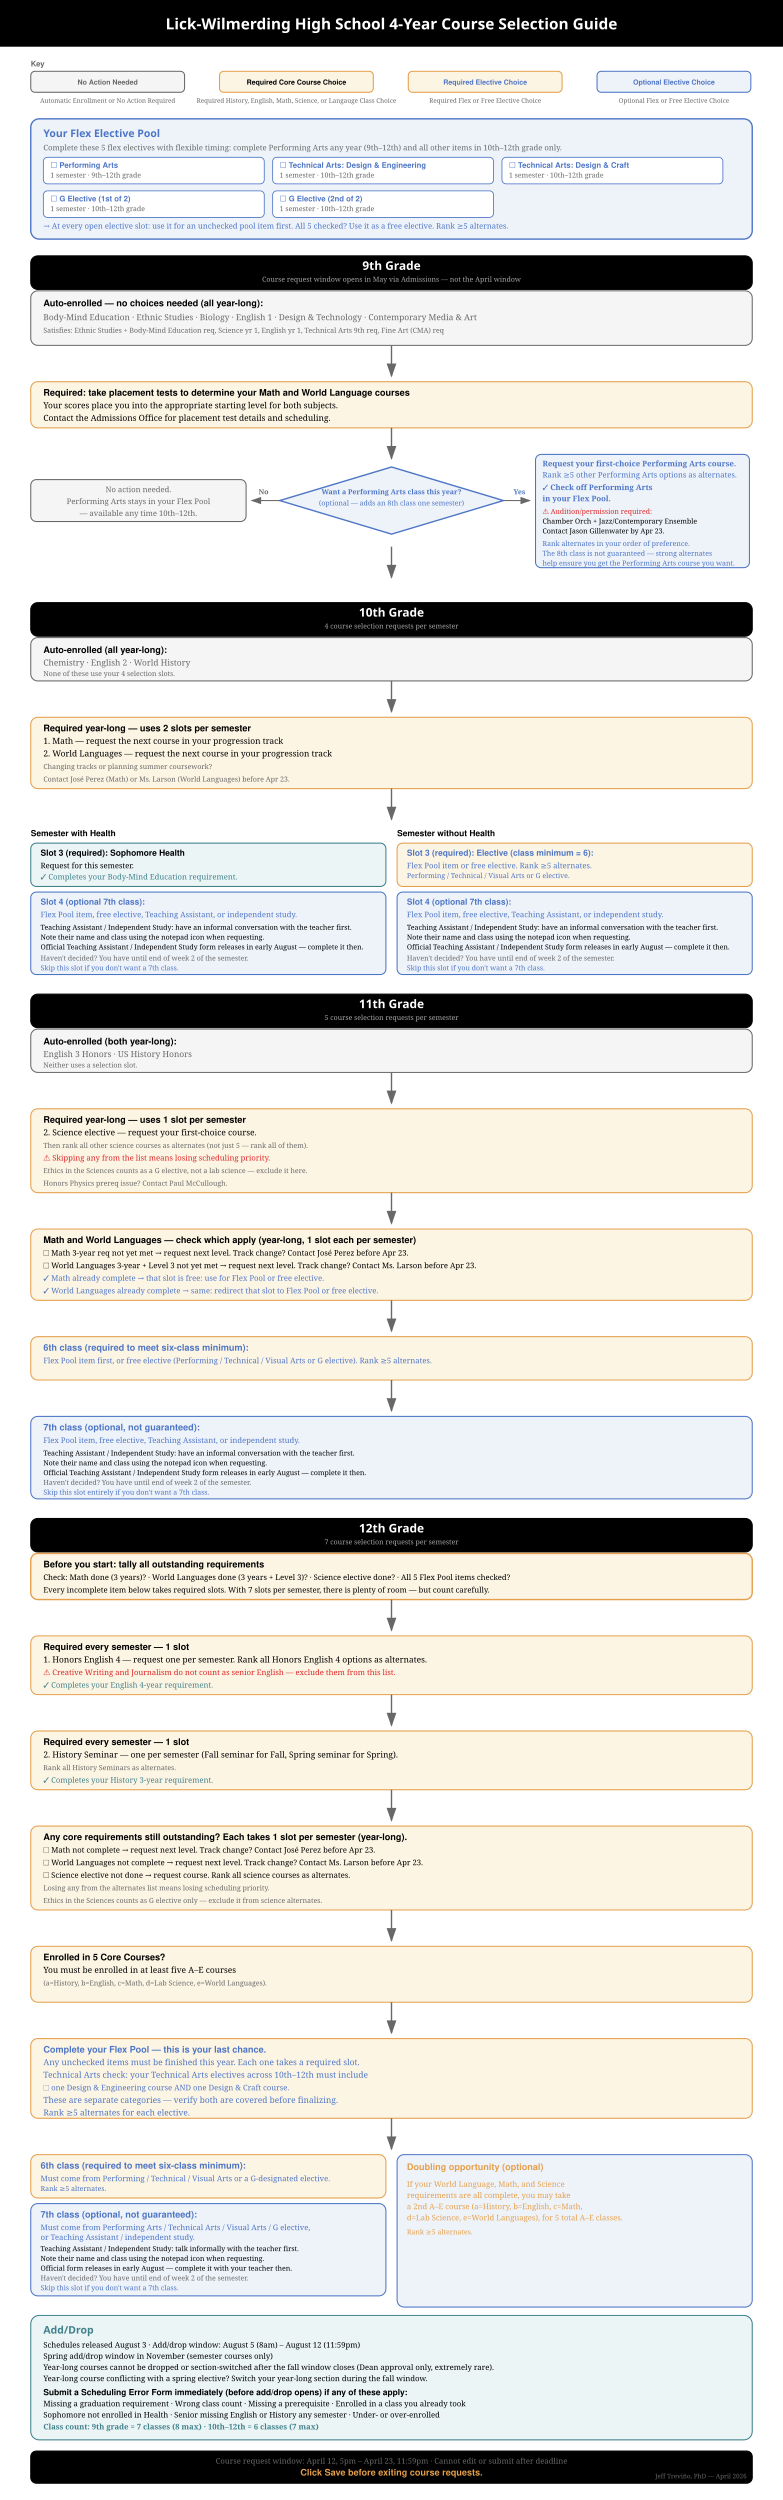
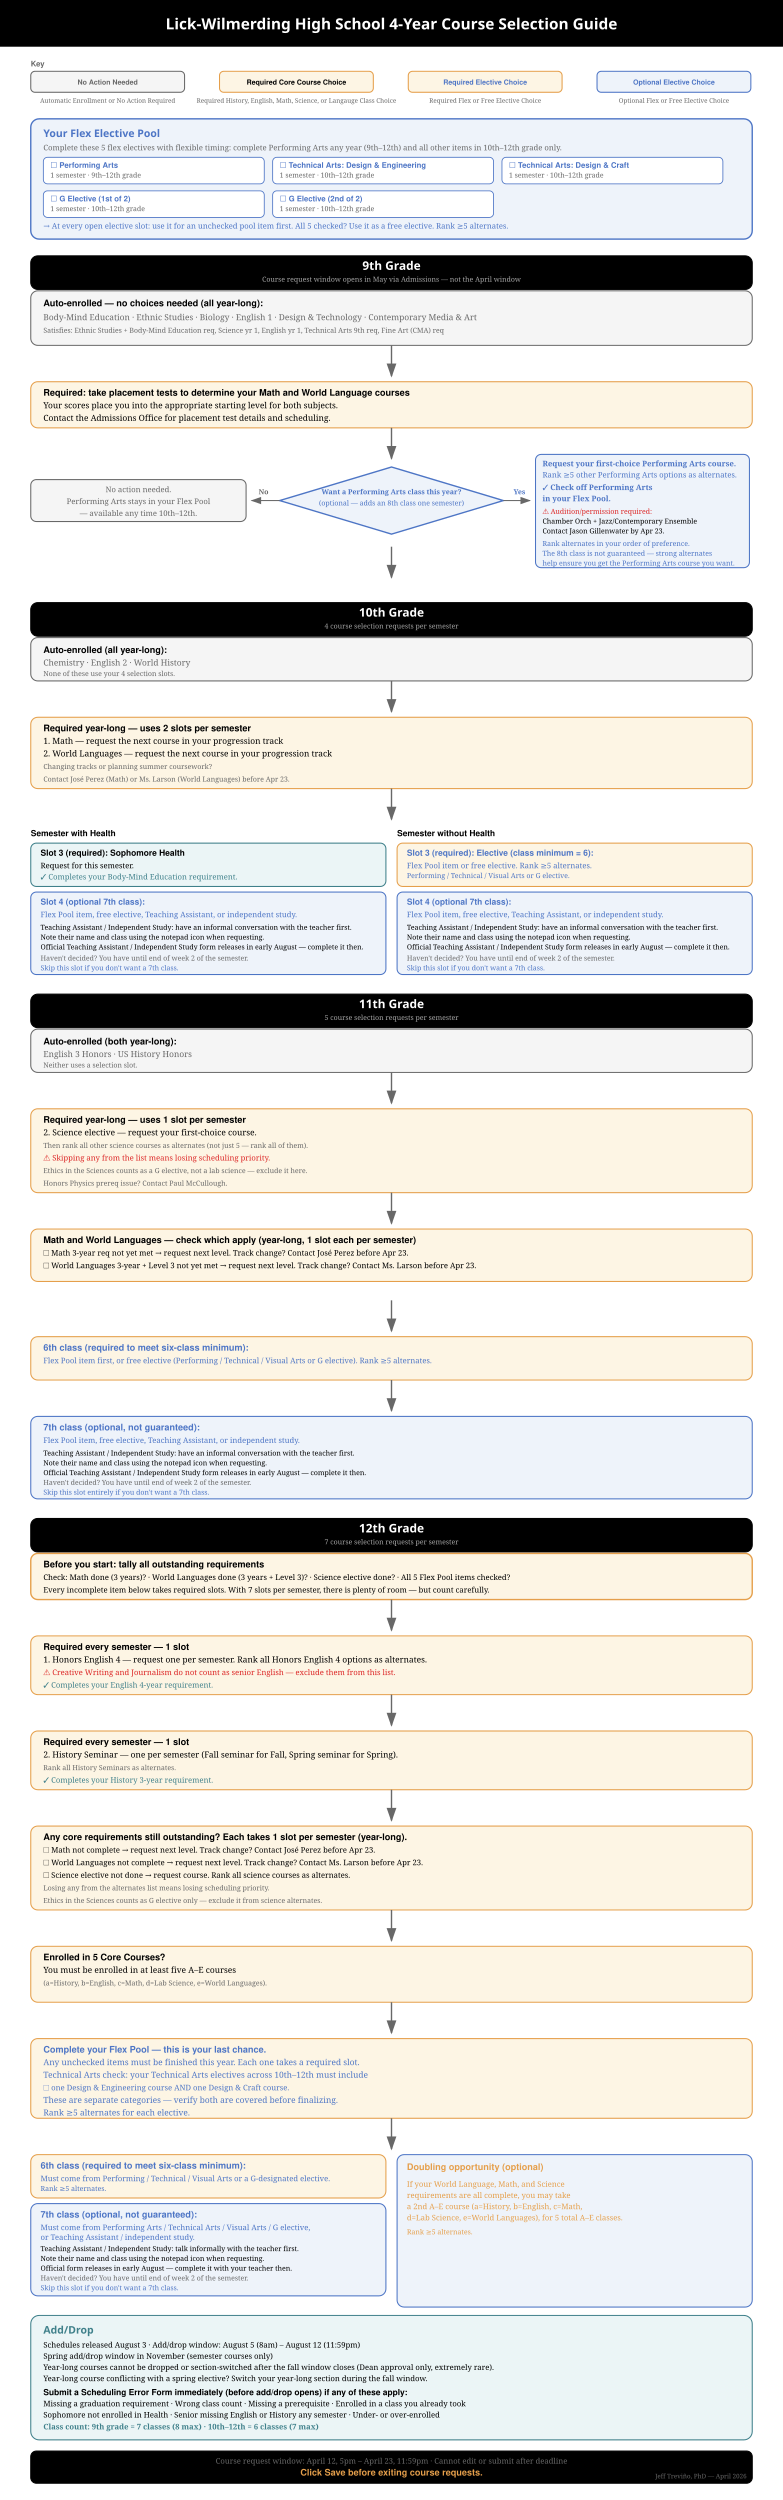
<svg xmlns="http://www.w3.org/2000/svg" viewBox="0 0 1120 3576" font-family="'Goudy Old Style', Georgia, serif">
  <defs>
    <marker id="arr" markerWidth="10" markerHeight="7" refX="9" refY="3.5" orient="auto">
      <polygon points="0 0, 10 3.5, 0 7" fill="#686868" />
    </marker>
  </defs>
  <rect width="1120" height="3576" fill="#FFFFFF" />
  <rect x="0" y="0" width="1120" height="66" rx="0" fill="#000000" stroke="#000000" stroke-width="1.5" />
  <text x="560" y="42" font-size="22" font-family="Gotham, 'Century Gothic', sans-serif" fill="white" font-weight="bold" text-anchor="middle" opacity="1.0">Lick-Wilmerding High School 4-Year Course Selection Guide</text>
  <text x="44" y="95" font-size="11" font-family="Helvetica, Arial, sans-serif" fill="#686868" font-weight="bold" text-anchor="start" opacity="1.0">Key</text>
  <rect x="44" y="102" width="220" height="30" rx="6" fill="#F5F5F5" stroke="#686868" stroke-width="1.5" />
  <text x="154" y="121" font-size="10" font-family="Helvetica, Arial, sans-serif" fill="#686868" font-weight="bold" text-anchor="middle" opacity="1.0">No Action Needed</text>
  <text x="154" y="147" font-size="9" fill="#686868" font-weight="normal" text-anchor="middle" opacity="1.0">Automatic Enrollment or No Action Required</text>
  <rect x="314" y="102" width="220" height="30" rx="6" fill="#FDF5E4" stroke="#e59f4b" stroke-width="1.5" />
  <text x="424" y="121" font-size="10" font-family="Helvetica, Arial, sans-serif" fill="#000000" font-weight="bold" text-anchor="middle" opacity="1.0">Required Core Course Choice</text>
  <text x="424" y="147" font-size="9" fill="#686868" font-weight="normal" text-anchor="middle" opacity="1.0">Required History, English, Math, Science, or Langauge Class Choice</text>
  <rect x="584" y="102" width="220" height="30" rx="6" fill="#FDF5E4" stroke="#e59f4b" stroke-width="1.5" />
  <text x="694" y="121" font-size="10" font-family="Helvetica, Arial, sans-serif" fill="#4D75C5" font-weight="bold" text-anchor="middle" opacity="1.0">Required Elective Choice</text>
  <text x="694" y="147" font-size="9" fill="#686868" font-weight="normal" text-anchor="middle" opacity="1.0">Required Flex or Free Elective Choice</text>
  <rect x="854" y="102" width="220" height="30" rx="6" fill="#EEF3FA" stroke="#4D75C5" stroke-width="1.5" />
  <text x="964" y="121" font-size="10" font-family="Helvetica, Arial, sans-serif" fill="#4D75C5" font-weight="bold" text-anchor="middle" opacity="1.0">Optional Elective Choice</text>
  <text x="964" y="147" font-size="9" fill="#686868" font-weight="normal" text-anchor="middle" opacity="1.0">Optional Flex or Free Elective Choice</text>
  <g transform="translate(0, 90)">
    <rect x="44" y="80" width="1032" height="172" rx="12" fill="#EEF3FA" stroke="#4D75C5" stroke-width="2" />
    <text x="62" y="106" font-size="15" font-family="Gotham, 'Century Gothic', sans-serif" fill="#4D75C5" font-weight="bold" text-anchor="start" opacity="1.0">Your Flex Elective Pool</text>
    <text x="62" y="125" font-size="11" fill="#686868" font-weight="normal" text-anchor="start" opacity="1.0">Complete these 5 flex electives with flexible timing: complete Performing Arts any year (9th–12th) and all other items in 10th–12th grade only.</text>
    <rect x="62" y="135" width="316" height="38" rx="6" fill="white" stroke="#4D75C5" stroke-width="1.2" />
    <text x="72" y="150" font-size="11" font-family="Helvetica, Arial, sans-serif" fill="#4D75C5" font-weight="bold" text-anchor="start" opacity="1.0">☐  Performing Arts</text>
    <text x="72" y="164" font-size="10" fill="#686868" font-weight="normal" text-anchor="start" opacity="1.0">1 semester  ·  9th–12th grade</text>
    <rect x="390" y="135" width="316" height="38" rx="6" fill="white" stroke="#4D75C5" stroke-width="1.2" />
    <text x="400" y="150" font-size="11" font-family="Helvetica, Arial, sans-serif" fill="#4D75C5" font-weight="bold" text-anchor="start" opacity="1.0">☐  Technical Arts: Design &amp; Engineering</text>
    <text x="400" y="164" font-size="10" fill="#686868" font-weight="normal" text-anchor="start" opacity="1.0">1 semester  ·  10th–12th grade</text>
    <rect x="718" y="135" width="316" height="38" rx="6" fill="white" stroke="#4D75C5" stroke-width="1.2" />
    <text x="728" y="150" font-size="11" font-family="Helvetica, Arial, sans-serif" fill="#4D75C5" font-weight="bold" text-anchor="start" opacity="1.0">☐  Technical Arts: Design &amp; Craft</text>
    <text x="728" y="164" font-size="10" fill="#686868" font-weight="normal" text-anchor="start" opacity="1.0">1 semester  ·  10th–12th grade</text>
    <rect x="62" y="183" width="316" height="38" rx="6" fill="white" stroke="#4D75C5" stroke-width="1.2" />
    <text x="72" y="198" font-size="11" font-family="Helvetica, Arial, sans-serif" fill="#4D75C5" font-weight="bold" text-anchor="start" opacity="1.0">☐  G Elective  (1st of 2)</text>
    <text x="72" y="212" font-size="10" fill="#686868" font-weight="normal" text-anchor="start" opacity="1.0">1 semester  ·  10th–12th grade</text>
    <rect x="390" y="183" width="316" height="38" rx="6" fill="white" stroke="#4D75C5" stroke-width="1.2" />
    <text x="400" y="198" font-size="11" font-family="Helvetica, Arial, sans-serif" fill="#4D75C5" font-weight="bold" text-anchor="start" opacity="1.0">☐  G Elective  (2nd of 2)</text>
    <text x="400" y="212" font-size="10" fill="#686868" font-weight="normal" text-anchor="start" opacity="1.0">1 semester  ·  10th–12th grade</text>
    <text x="62" y="237" font-size="11" fill="#4D75C5" font-weight="normal" text-anchor="start" opacity="1.0">→  At every open elective slot: use it for an unchecked pool item first. All 5 checked? Use it as a free elective. Rank ≥5 alternates.</text>
    <rect x="44" y="276" width="1032" height="48" rx="10" fill="#000000" stroke="#000000" stroke-width="1.5" />
    <text x="560" y="296" font-size="17" font-family="Gotham, 'Century Gothic', sans-serif" fill="white" font-weight="bold" text-anchor="middle" opacity="1.0">9th Grade</text>
    <text x="560" y="313" font-size="10" fill="rgba(255,255,255,0.65)" font-weight="normal" text-anchor="middle" opacity="1.0">Course request window opens in May via Admissions — not the April window</text>
    <rect x="44" y="326" width="1032" height="78" rx="10" fill="#F5F5F5" stroke="#686868" stroke-width="1.5" />
    <text x="62" y="348" font-size="13" font-family="Helvetica, Arial, sans-serif" fill="#000000" font-weight="bold" text-anchor="start" opacity="1.0">Auto-enrolled — no choices needed (all year-long):</text>
    <text x="62" y="368" font-size="12" fill="#686868" font-weight="normal" text-anchor="start" opacity="1.0">Body-Mind Education  ·  Ethnic Studies  ·  Biology  ·  English 1  ·  Design &amp; Technology  ·  Contemporary Media &amp; Art</text>
    <text x="62" y="386" font-size="10" fill="#686868" font-weight="normal" text-anchor="start" opacity="1.0">Satisfies: Ethnic Studies + Body-Mind Education req, Science yr 1, English yr 1, Technical Arts 9th req, Fine Art (CMA) req</text>
    <line x1="560" y1="404" x2="560" y2="448" stroke="#686868" stroke-width="2" marker-end="url(#arr)" />
    <rect x="44" y="456" width="1032" height="66" rx="10" fill="#FDF5E4" stroke="#e59f4b" stroke-width="1.5" />
    <text x="62" y="476" font-size="13" font-family="Helvetica, Arial, sans-serif" fill="#000000" font-weight="bold" text-anchor="start" opacity="1.0">Required: take placement tests to determine your Math and World Language courses</text>
    <text x="62" y="494" font-size="12" fill="#000000" font-weight="normal" text-anchor="start" opacity="1.0">Your scores place you into the appropriate starting level for both subjects.</text>
    <text x="62" y="512" font-size="12" fill="#000000" font-weight="normal" text-anchor="start" opacity="1.0">Contact the Admissions Office for placement test details and scheduling.</text>
    <line x1="560" y1="522" x2="560" y2="566" stroke="#686868" stroke-width="2" marker-end="url(#arr)" />
    <polygon points="560,578 720,626 560,674 400,626" fill="#EEF3FA" stroke="#4D75C5" stroke-width="2" />
    <text x="560" y="617" font-size="10" fill="#4D75C5" font-weight="bold" text-anchor="middle" opacity="1.0">Want a Performing Arts class this year?</text>
    <text x="560" y="633" font-size="10" fill="#4D75C5" font-weight="normal" text-anchor="middle" opacity="1.0">(optional — adds an 8th class one semester)</text>
    <line x1="720" y1="626" x2="758" y2="626" stroke="#686868" stroke-width="1.5" marker-end="url(#arr)" />
    <text x="743" y="617" font-size="10" fill="#4D75C5" font-weight="bold" text-anchor="middle" opacity="1.0">Yes</text>
    <rect x="766" y="560" width="306" height="162" rx="8" fill="#EEF3FA" stroke="#4D75C5" stroke-width="1.5" />
    <text x="776" y="577" font-size="11" fill="#4D75C5" font-weight="bold" text-anchor="start" opacity="1.0">Request your first-choice Performing Arts course.</text>
    <text x="776" y="593" font-size="11" fill="#4D75C5" font-weight="normal" text-anchor="start" opacity="1.0">Rank ≥5 other Performing Arts options as alternates.</text>
    <text x="776" y="611" font-size="11" fill="#4D75C5" font-weight="bold" text-anchor="start" opacity="1.0">✓  Check off Performing Arts</text>
    <text x="776" y="627" font-size="11" fill="#4D75C5" font-weight="bold" text-anchor="start" opacity="1.0">    in your Flex Pool.</text>
    <text x="776" y="645" font-size="10" fill="#DC2626" font-weight="normal" text-anchor="start" opacity="1.0">⚠  Audition/permission required:</text>
    <text x="776" y="659" font-size="10" fill="#000000" font-weight="normal" text-anchor="start" opacity="1.0">    Chamber Orch + Jazz/Contemporary Ensemble</text>
    <text x="776" y="673" font-size="10" fill="#000000" font-weight="normal" text-anchor="start" opacity="1.0">    Contact Jason Gillenwater by Apr 23.</text>
    <text x="776" y="691" font-size="10" fill="#4D75C5" font-weight="normal" text-anchor="start" opacity="1.0">Rank alternates in your order of preference.</text>
    <text x="776" y="705" font-size="10" fill="#4D75C5" font-weight="normal" text-anchor="start" opacity="1.0">The 8th class is not guaranteed — strong alternates</text>
    <text x="776" y="719" font-size="10" fill="#4D75C5" font-weight="normal" text-anchor="start" opacity="1.0">help ensure you get the Performing Arts course you want.</text>
    <line x1="400" y1="626" x2="360" y2="626" stroke="#686868" stroke-width="1.5" marker-end="url(#arr)" />
    <text x="377" y="617" font-size="10" fill="#686868" font-weight="bold" text-anchor="middle" opacity="1.0">No</text>
    <rect x="44" y="596" width="308" height="60" rx="8" fill="#F5F5F5" stroke="#686868" stroke-width="1.5" />
    <text x="198" y="614" font-size="11" fill="#686868" font-weight="normal" text-anchor="middle" opacity="1.0">No action needed.</text>
    <text x="198" y="631" font-size="11" fill="#686868" font-weight="normal" text-anchor="middle" opacity="1.0">Performing Arts stays in your Flex Pool</text>
    <text x="198" y="648" font-size="11" fill="#686868" font-weight="normal" text-anchor="middle" opacity="1.0">— available any time 10th–12th.</text>
    <line x1="560" y1="692" x2="560" y2="736" stroke="#686868" stroke-width="2" marker-end="url(#arr)" />
    <rect x="44" y="772" width="1032" height="48" rx="10" fill="#000000" stroke="#000000" stroke-width="1.5" />
    <text x="560" y="792" font-size="17" font-family="Gotham, 'Century Gothic', sans-serif" fill="white" font-weight="bold" text-anchor="middle" opacity="1.0">10th Grade</text>
    <text x="560" y="809" font-size="10" fill="rgba(255,255,255,0.65)" font-weight="normal" text-anchor="middle" opacity="1.0">4 course selection requests per semester</text>
    <rect x="44" y="822" width="1032" height="62" rx="10" fill="#F5F5F5" stroke="#686868" stroke-width="1.5" />
    <text x="62" y="844" font-size="13" font-family="Helvetica, Arial, sans-serif" fill="#000000" font-weight="bold" text-anchor="start" opacity="1.0">Auto-enrolled (all year-long):</text>
    <text x="62" y="862" font-size="12" fill="#686868" font-weight="normal" text-anchor="start" opacity="1.0">Chemistry  ·  English 2  ·  World History</text>
    <text x="62" y="877" font-size="10" fill="#686868" font-weight="normal" text-anchor="start" opacity="1.0">None of these use your 4 selection slots.</text>
    <line x1="560" y1="884" x2="560" y2="928" stroke="#686868" stroke-width="2" marker-end="url(#arr)" />
    <rect x="44" y="936" width="1032" height="102" rx="10" fill="#FDF5E4" stroke="#e59f4b" stroke-width="1.5" />
    <text x="62" y="956" font-size="13" font-family="Helvetica, Arial, sans-serif" fill="#000000" font-weight="bold" text-anchor="start" opacity="1.0">Required year-long — uses 2 slots per semester</text>
    <text x="62" y="974" font-size="12" fill="#000000" font-weight="normal" text-anchor="start" opacity="1.0">1.  Math — request the next course in your progression track</text>
    <text x="62" y="992" font-size="12" fill="#000000" font-weight="normal" text-anchor="start" opacity="1.0">2.  World Languages — request the next course in your progression track</text>
    <text x="62" y="1010" font-size="10" fill="#686868" font-weight="normal" text-anchor="start" opacity="1.0">   Changing tracks or planning summer coursework?</text>
    <text x="62" y="1028" font-size="10" fill="#686868" font-weight="normal" text-anchor="start" opacity="1.0">   Contact José Perez (Math) or Ms. Larson (World Languages) before Apr 23.</text>
    <line x1="560" y1="1038" x2="560" y2="1082" stroke="#686868" stroke-width="2" marker-end="url(#arr)" />
    <text x="44" y="1106" font-size="12" font-family="Helvetica, Arial, sans-serif" fill="#000000" font-weight="bold" text-anchor="start" opacity="1.0">Semester with Health</text>
    <rect x="44" y="1116" width="508" height="62" rx="8" fill="#EBF5F6" stroke="#3F808A" stroke-width="1.5" />
    <text x="58" y="1134" font-size="12" font-family="Helvetica, Arial, sans-serif" fill="#000000" font-weight="bold" text-anchor="start" opacity="1.0">Slot 3 (required): Sophomore Health</text>
    <text x="58" y="1152" font-size="11" fill="#000000" font-weight="normal" text-anchor="start" opacity="1.0">Request for this semester.</text>
    <text x="58" y="1168" font-size="11" fill="#3F808A" font-weight="normal" text-anchor="start" opacity="1.0">✓  Completes your Body-Mind Education requirement.</text>
    <rect x="44" y="1186" width="508" height="118" rx="8" fill="#EEF3FA" stroke="#4D75C5" stroke-width="1.5" />
    <text x="58" y="1204" font-size="12" font-family="Helvetica, Arial, sans-serif" fill="#4D75C5" font-weight="bold" text-anchor="start" opacity="1.0">Slot 4 (optional 7th class):</text>
    <text x="58" y="1222" font-size="11" fill="#4D75C5" font-weight="normal" text-anchor="start" opacity="1.0">Flex Pool item, free elective, Teaching Assistant, or independent study.</text>
    <text x="58" y="1240" font-size="10" fill="#000000" font-weight="normal" text-anchor="start" opacity="1.0">Teaching Assistant / Independent Study: have an informal conversation with the teacher first.</text>
    <text x="58" y="1254" font-size="10" fill="#000000" font-weight="normal" text-anchor="start" opacity="1.0">Note their name and class using the notepad icon when requesting.</text>
    <text x="58" y="1268" font-size="10" fill="#000000" font-weight="normal" text-anchor="start" opacity="1.0">Official Teaching Assistant / Independent Study form releases in early August — complete it then.</text>
    <text x="58" y="1284" font-size="10" fill="#686868" font-weight="normal" text-anchor="start" opacity="1.0">Haven't decided? You have until end of week 2 of the semester.</text>
    <text x="58" y="1298" font-size="10" fill="#4D75C5" font-weight="normal" text-anchor="start" opacity="1.0">Skip this slot if you don't want a 7th class.</text>
    <text x="568" y="1106" font-size="12" font-family="Helvetica, Arial, sans-serif" fill="#000000" font-weight="bold" text-anchor="start" opacity="1.0">Semester without Health</text>
    <rect x="568" y="1116" width="508" height="62" rx="8" fill="#FDF5E4" stroke="#e59f4b" stroke-width="1.5" />
    <text x="582" y="1134" font-size="12" font-family="Helvetica, Arial, sans-serif" fill="#4D75C5" font-weight="bold" text-anchor="start" opacity="1.0">Slot 3 (required): Elective (class minimum = 6):</text>
    <text x="582" y="1152" font-size="11" fill="#4D75C5" font-weight="normal" text-anchor="start" opacity="1.0">Flex Pool item or free elective. Rank ≥5 alternates.</text>
    <text x="582" y="1166" font-size="10" fill="#4D75C5" font-weight="normal" text-anchor="start" opacity="1.0">Performing / Technical / Visual Arts or G elective.</text>
    <rect x="568" y="1186" width="508" height="118" rx="8" fill="#EEF3FA" stroke="#4D75C5" stroke-width="1.5" />
    <text x="582" y="1204" font-size="12" font-family="Helvetica, Arial, sans-serif" fill="#4D75C5" font-weight="bold" text-anchor="start" opacity="1.0">Slot 4 (optional 7th class):</text>
    <text x="582" y="1222" font-size="11" fill="#4D75C5" font-weight="normal" text-anchor="start" opacity="1.0">Flex Pool item, free elective, Teaching Assistant, or independent study.</text>
    <text x="582" y="1240" font-size="10" fill="#000000" font-weight="normal" text-anchor="start" opacity="1.0">Teaching Assistant / Independent Study: have an informal conversation with the teacher first.</text>
    <text x="582" y="1254" font-size="10" fill="#000000" font-weight="normal" text-anchor="start" opacity="1.0">Note their name and class using the notepad icon when requesting.</text>
    <text x="582" y="1268" font-size="10" fill="#000000" font-weight="normal" text-anchor="start" opacity="1.0">Official Teaching Assistant / Independent Study form releases in early August — complete it then.</text>
    <text x="582" y="1284" font-size="10" fill="#686868" font-weight="normal" text-anchor="start" opacity="1.0">Haven't decided? You have until end of week 2 of the semester.</text>
    <text x="582" y="1298" font-size="10" fill="#4D75C5" font-weight="normal" text-anchor="start" opacity="1.0">Skip this slot if you don't want a 7th class.</text>
    <rect x="44" y="1332" width="1032" height="48" rx="10" fill="#000000" stroke="#000000" stroke-width="1.5" />
    <text x="560" y="1352" font-size="17" font-family="Gotham, 'Century Gothic', sans-serif" fill="white" font-weight="bold" text-anchor="middle" opacity="1.0">11th Grade</text>
    <text x="560" y="1369" font-size="10" fill="rgba(255,255,255,0.65)" font-weight="normal" text-anchor="middle" opacity="1.0">5 course selection requests per semester</text>
    <rect x="44" y="1382" width="1032" height="62" rx="10" fill="#F5F5F5" stroke="#686868" stroke-width="1.5" />
    <text x="62" y="1404" font-size="13" font-family="Helvetica, Arial, sans-serif" fill="#000000" font-weight="bold" text-anchor="start" opacity="1.0">Auto-enrolled (both year-long):</text>
    <text x="62" y="1422" font-size="12" fill="#686868" font-weight="normal" text-anchor="start" opacity="1.0">English 3 Honors  ·  US History Honors</text>
    <text x="62" y="1437" font-size="10" fill="#686868" font-weight="normal" text-anchor="start" opacity="1.0">Neither uses a selection slot.</text>
    <line x1="560" y1="1444" x2="560" y2="1488" stroke="#686868" stroke-width="2" marker-end="url(#arr)" />
    <rect x="44" y="1496" width="1032" height="120" rx="10" fill="#FDF5E4" stroke="#e59f4b" stroke-width="1.5" />
    <text x="62" y="1516" font-size="13" font-family="Helvetica, Arial, sans-serif" fill="#000000" font-weight="bold" text-anchor="start" opacity="1.0">Required year-long — uses 1 slot per semester</text>
    <text x="62" y="1534" font-size="12" fill="#000000" font-weight="normal" text-anchor="start" opacity="1.0">2.  Science elective — request your first-choice course.</text>
    <text x="62" y="1552" font-size="10" fill="#686868" font-weight="normal" text-anchor="start" opacity="1.0">   Then rank all other science courses as alternates (not just 5 — rank all of them).</text>
    <text x="62" y="1570" font-size="11" fill="#DC2626" font-weight="normal" text-anchor="start" opacity="1.0">⚠  Skipping any from the list means losing scheduling priority.</text>
    <text x="62" y="1588" font-size="10" fill="#686868" font-weight="normal" text-anchor="start" opacity="1.0">   Ethics in the Sciences counts as a G elective, not a lab science — exclude it here.</text>
    <text x="62" y="1606" font-size="10" fill="#686868" font-weight="normal" text-anchor="start" opacity="1.0">   Honors Physics prereq issue? Contact Paul McCullough.</text>
    <line x1="560" y1="1616" x2="560" y2="1660" stroke="#686868" stroke-width="2" marker-end="url(#arr)" />
-     <rect x="44" y="1668" width="1032" height="102" rx="10" fill="#FDF5E4" stroke="#e59f4b" stroke-width="1.5" />
+     <rect x="44" y="1668" width="1032" height="75" rx="10" fill="#FDF5E4" stroke="#e59f4b" stroke-width="1.5" />
    <text x="62" y="1688" font-size="13" font-family="Helvetica, Arial, sans-serif" fill="#000000" font-weight="bold" text-anchor="start" opacity="1.0">Math and World Languages — check which apply (year-long, 1 slot each per semester)</text>
    <text x="62" y="1706" font-size="11" fill="#000000" font-weight="normal" text-anchor="start" opacity="1.0">☐  Math 3-year req not yet met  →  request next level. Track change? Contact José Perez before Apr 23.</text>
    <text x="62" y="1724" font-size="11" fill="#000000" font-weight="normal" text-anchor="start" opacity="1.0">☐  World Languages 3-year + Level 3 not yet met  →  request next level. Track change? Contact Ms. Larson before Apr 23.</text>
-     <text x="62" y="1742" font-size="11" fill="#4D75C5" font-weight="normal" text-anchor="start" opacity="1.0">✓  Math already complete  →  that slot is free: use for Flex Pool or free elective.</text>
-     <text x="62" y="1760" font-size="11" fill="#4D75C5" font-weight="normal" text-anchor="start" opacity="1.0">✓  World Languages already complete  →  same: redirect that slot to Flex Pool or free elective.</text>
    <line x1="560" y1="1770" x2="560" y2="1814" stroke="#686868" stroke-width="2" marker-end="url(#arr)" />
    <rect x="44" y="1822" width="1032" height="62" rx="10" fill="#FDF5E4" stroke="#e59f4b" stroke-width="1.5" />
    <text x="62" y="1842" font-size="13" font-family="Helvetica, Arial, sans-serif" fill="#4D75C5" font-weight="bold" text-anchor="start" opacity="1.0">6th class (required to meet six-class minimum):</text>
    <text x="62" y="1860" font-size="11" fill="#4D75C5" font-weight="normal" text-anchor="start" opacity="1.0">Flex Pool item first, or free elective (Performing / Technical / Visual Arts or G elective). Rank ≥5 alternates.</text>
    <line x1="560" y1="1884" x2="560" y2="1928" stroke="#686868" stroke-width="2" marker-end="url(#arr)" />
    <rect x="44" y="1936" width="1032" height="118" rx="10" fill="#EEF3FA" stroke="#4D75C5" stroke-width="1.5" />
    <text x="62" y="1956" font-size="13" font-family="Helvetica, Arial, sans-serif" fill="#4D75C5" font-weight="bold" text-anchor="start" opacity="1.0">7th class (optional, not guaranteed):</text>
    <text x="62" y="1974" font-size="11" fill="#4D75C5" font-weight="normal" text-anchor="start" opacity="1.0">Flex Pool item, free elective, Teaching Assistant, or independent study.</text>
    <text x="62" y="1992" font-size="10" fill="#000000" font-weight="normal" text-anchor="start" opacity="1.0">Teaching Assistant / Independent Study: have an informal conversation with the teacher first.</text>
    <text x="62" y="2006" font-size="10" fill="#000000" font-weight="normal" text-anchor="start" opacity="1.0">Note their name and class using the notepad icon when requesting.</text>
    <text x="62" y="2020" font-size="10" fill="#000000" font-weight="normal" text-anchor="start" opacity="1.0">Official Teaching Assistant / Independent Study form releases in early August — complete it then.</text>
    <text x="62" y="2034" font-size="10" fill="#686868" font-weight="normal" text-anchor="start" opacity="1.0">Haven't decided? You have until end of week 2 of the semester.</text>
    <text x="62" y="2048" font-size="10" fill="#4D75C5" font-weight="normal" text-anchor="start" opacity="1.0">Skip this slot entirely if you don't want a 7th class.</text>
    <rect x="44" y="2082" width="1032" height="48" rx="10" fill="#000000" stroke="#000000" stroke-width="1.5" />
    <text x="560" y="2102" font-size="17" font-family="Gotham, 'Century Gothic', sans-serif" fill="white" font-weight="bold" text-anchor="middle" opacity="1.0">12th Grade</text>
    <text x="560" y="2119" font-size="10" fill="rgba(255,255,255,0.65)" font-weight="normal" text-anchor="middle" opacity="1.0">7 course selection requests per semester</text>
    <rect x="44" y="2132" width="1032" height="66" rx="10" fill="#FDF5E4" stroke="#e59f4b" stroke-width="2" />
    <text x="62" y="2152" font-size="13" font-family="Helvetica, Arial, sans-serif" fill="#000000" font-weight="bold" text-anchor="start" opacity="1.0">Before you start: tally all outstanding requirements</text>
    <text x="62" y="2170" font-size="11" fill="#000000" font-weight="normal" text-anchor="start" opacity="1.0">Check: Math done (3 years)?  ·  World Languages done (3 years + Level 3)?  ·  Science elective done?  ·  All 5 Flex Pool items checked?</text>
    <text x="62" y="2188" font-size="11" fill="#000000" font-weight="normal" text-anchor="start" opacity="1.0">Every incomplete item below takes required slots. With 7 slots per semester, there is plenty of room — but count carefully.</text>
    <line x1="560" y1="2198" x2="560" y2="2242" stroke="#686868" stroke-width="2" marker-end="url(#arr)" />
    <rect x="44" y="2250" width="1032" height="84" rx="10" fill="#FDF5E4" stroke="#e59f4b" stroke-width="1.5" />
    <text x="62" y="2270" font-size="13" font-family="Helvetica, Arial, sans-serif" fill="#000000" font-weight="bold" text-anchor="start" opacity="1.0">Required every semester — 1 slot</text>
    <text x="62" y="2288" font-size="12" fill="#000000" font-weight="normal" text-anchor="start" opacity="1.0">1.  Honors English 4 — request one per semester. Rank all Honors English 4 options as alternates.</text>
    <text x="62" y="2306" font-size="11" fill="#DC2626" font-weight="normal" text-anchor="start" opacity="1.0">⚠  Creative Writing and Journalism do not count as senior English — exclude them from this list.</text>
    <text x="62" y="2324" font-size="11" fill="#3F808A" font-weight="normal" text-anchor="start" opacity="1.0">✓  Completes your English 4-year requirement.</text>
    <line x1="560" y1="2334" x2="560" y2="2378" stroke="#686868" stroke-width="2" marker-end="url(#arr)" />
    <rect x="44" y="2386" width="1032" height="84" rx="10" fill="#FDF5E4" stroke="#e59f4b" stroke-width="1.5" />
    <text x="62" y="2406" font-size="13" font-family="Helvetica, Arial, sans-serif" fill="#000000" font-weight="bold" text-anchor="start" opacity="1.0">Required every semester — 1 slot</text>
    <text x="62" y="2424" font-size="12" fill="#000000" font-weight="normal" text-anchor="start" opacity="1.0">2.  History Seminar — one per semester (Fall seminar for Fall, Spring seminar for Spring).</text>
    <text x="62" y="2442" font-size="10" fill="#686868" font-weight="normal" text-anchor="start" opacity="1.0">   Rank all History Seminars as alternates.</text>
    <text x="62" y="2460" font-size="11" fill="#3F808A" font-weight="normal" text-anchor="start" opacity="1.0">✓  Completes your History 3-year requirement.</text>
    <line x1="560" y1="2470" x2="560" y2="2514" stroke="#686868" stroke-width="2" marker-end="url(#arr)" />
    <rect x="44" y="2522" width="1032" height="120" rx="10" fill="#FDF5E4" stroke="#e59f4b" stroke-width="1.5" />
    <text x="62" y="2542" font-size="13" font-family="Helvetica, Arial, sans-serif" fill="#000000" font-weight="bold" text-anchor="start" opacity="1.0">Any core requirements still outstanding? Each takes 1 slot per semester (year-long).</text>
    <text x="62" y="2560" font-size="11" fill="#000000" font-weight="normal" text-anchor="start" opacity="1.0">☐  Math not complete  →  request next level. Track change? Contact José Perez before Apr 23.</text>
    <text x="62" y="2578" font-size="11" fill="#000000" font-weight="normal" text-anchor="start" opacity="1.0">☐  World Languages not complete  →  request next level. Track change? Contact Ms. Larson before Apr 23.</text>
    <text x="62" y="2596" font-size="11" fill="#000000" font-weight="normal" text-anchor="start" opacity="1.0">☐  Science elective not done  →  request course. Rank all science courses as alternates.</text>
    <text x="62" y="2614" font-size="10" fill="#686868" font-weight="normal" text-anchor="start" opacity="1.0">   Losing any from the alternates list means losing scheduling priority.</text>
    <text x="62" y="2632" font-size="10" fill="#686868" font-weight="normal" text-anchor="start" opacity="1.0">   Ethics in the Sciences counts as G elective only — exclude it from science alternates.</text>
    <line x1="560" y1="2642" x2="560" y2="2686" stroke="#686868" stroke-width="2" marker-end="url(#arr)" />
    <rect x="44" y="2694" width="1032" height="80" rx="10" fill="#FDF5E4" stroke="#e59f4b" stroke-width="1.5" />
    <text x="62" y="2714" font-size="13" font-family="Helvetica, Arial, sans-serif" fill="#000000" font-weight="bold" text-anchor="start" opacity="1.0">Enrolled in 5 Core Courses?</text>
    <text x="62" y="2732" font-size="12" fill="#000000" font-weight="normal" text-anchor="start" opacity="1.0">You must be enrolled in at least five A–E courses</text>
    <text x="62" y="2750" font-size="10" fill="#686868" font-weight="normal" text-anchor="start" opacity="1.0">   (a=History, b=English, c=Math, d=Lab Science, e=World Languages).</text>
    <line x1="560" y1="2774" x2="560" y2="2818" stroke="#686868" stroke-width="2" marker-end="url(#arr)" />
    <rect x="44" y="2826" width="1032" height="114" rx="10" fill="#FDF5E4" stroke="#e59f4b" stroke-width="1.5" />
    <text x="62" y="2846" font-size="13" font-family="Helvetica, Arial, sans-serif" fill="#4D75C5" font-weight="bold" text-anchor="start" opacity="1.0">Complete your Flex Pool — this is your last chance.</text>
    <text x="62" y="2864" font-size="12" fill="#4D75C5" font-weight="normal" text-anchor="start" opacity="1.0">Any unchecked items must be finished this year. Each one takes a required slot.</text>
    <text x="62" y="2882" font-size="12" fill="#4D75C5" font-weight="normal" text-anchor="start" opacity="1.0">Technical Arts check: your Technical Arts electives across 10th–12th must include</text>
    <text x="62" y="2900" font-size="11" fill="#4D75C5" font-weight="normal" text-anchor="start" opacity="1.0">☐  one Design &amp; Engineering course  AND  one Design &amp; Craft course.</text>
    <text x="62" y="2918" font-size="12" fill="#4D75C5" font-weight="normal" text-anchor="start" opacity="1.0">These are separate categories — verify both are covered before finalizing.</text>
    <text x="62" y="2936" font-size="12" fill="#4D75C5" font-weight="normal" text-anchor="start" opacity="1.0">Rank ≥5 alternates for each elective.</text>
    <line x1="560" y1="2940" x2="560" y2="2984" stroke="#686868" stroke-width="2" marker-end="url(#arr)" />
    <rect x="44" y="2992" width="508" height="62" rx="10" fill="#FDF5E4" stroke="#e59f4b" stroke-width="1.5" />
    <text x="58" y="3012" font-size="13" font-family="Helvetica, Arial, sans-serif" fill="#4D75C5" font-weight="bold" text-anchor="start" opacity="1.0">6th class (required to meet six-class minimum):</text>
    <text x="58" y="3030" font-size="11" fill="#4D75C5" font-weight="normal" text-anchor="start" opacity="1.0">Must come from Performing / Technical / Visual Arts or a G-designated elective.</text>
    <text x="58" y="3044" font-size="10" fill="#4D75C5" font-weight="normal" text-anchor="start" opacity="1.0">Rank ≥5 alternates.</text>
    <rect x="44" y="3062" width="508" height="132" rx="10" fill="#EEF3FA" stroke="#4D75C5" stroke-width="1.5" />
    <text x="58" y="3082" font-size="13" font-family="Helvetica, Arial, sans-serif" fill="#4D75C5" font-weight="bold" text-anchor="start" opacity="1.0">7th class (optional, not guaranteed):</text>
    <text x="58" y="3100" font-size="11" fill="#4D75C5" font-weight="normal" text-anchor="start" opacity="1.0">Must come from Performing Arts / Technical Arts / Visual Arts / G elective,</text>
    <text x="58" y="3114" font-size="11" fill="#4D75C5" font-weight="normal" text-anchor="start" opacity="1.0">or Teaching Assistant / independent study.</text>
    <text x="58" y="3130" font-size="10" fill="#000000" font-weight="normal" text-anchor="start" opacity="1.0">Teaching Assistant / Independent Study: talk informally with the teacher first.</text>
    <text x="58" y="3144" font-size="10" fill="#000000" font-weight="normal" text-anchor="start" opacity="1.0">Note their name and class using the notepad icon when requesting.</text>
    <text x="58" y="3158" font-size="10" fill="#000000" font-weight="normal" text-anchor="start" opacity="1.0">Official form releases in early August — complete it with your teacher then.</text>
    <text x="58" y="3172" font-size="10" fill="#686868" font-weight="normal" text-anchor="start" opacity="1.0">Haven't decided? You have until end of week 2 of the semester.</text>
    <text x="58" y="3186" font-size="10" fill="#4D75C5" font-weight="normal" text-anchor="start" opacity="1.0">Skip this slot if you don't want a 7th class.</text>
    <rect x="568" y="2992" width="508" height="218" rx="10" fill="#EEF3FA" stroke="#4D75C5" stroke-width="1.5" />
    <text x="582" y="3014" font-size="13" font-family="Helvetica, Arial, sans-serif" fill="#e59f4b" font-weight="bold" text-anchor="start" opacity="1.0">Doubling opportunity (optional)</text>
    <text x="582" y="3038" font-size="11" fill="#e59f4b" font-weight="normal" text-anchor="start" opacity="1.0">If your World Language, Math, and Science</text>
    <text x="582" y="3054" font-size="11" fill="#e59f4b" font-weight="normal" text-anchor="start" opacity="1.0">requirements are all complete, you may take</text>
    <text x="582" y="3070" font-size="11" fill="#e59f4b" font-weight="normal" text-anchor="start" opacity="1.0">a 2nd A–E course (a=History, b=English, c=Math,</text>
    <text x="582" y="3086" font-size="11" fill="#e59f4b" font-weight="normal" text-anchor="start" opacity="1.0">d=Lab Science, e=World Languages), for 5 total A–E classes.</text>
    <text x="582" y="3106" font-size="10" fill="#e59f4b" font-weight="normal" text-anchor="start" opacity="1.0">Rank ≥5 alternates.</text>
    <rect x="44" y="3222" width="1032" height="178" rx="12" fill="#EBF5F6" stroke="#3F808A" stroke-width="1.5" />
    <text x="62" y="3248" font-size="15" font-family="Gotham, 'Century Gothic', sans-serif" fill="#3F808A" font-weight="bold" text-anchor="start" opacity="1.0">Add/Drop</text>
    <text x="62" y="3268" font-size="11" fill="#000000" font-weight="normal" text-anchor="start" opacity="1.0">Schedules released August 3  ·  Add/drop window: August 5 (8am) – August 12 (11:59pm)</text>
    <text x="62" y="3284" font-size="11" fill="#000000" font-weight="normal" text-anchor="start" opacity="1.0">Spring add/drop window in November (semester courses only)</text>
    <text x="62" y="3300" font-size="11" fill="#000000" font-weight="normal" text-anchor="start" opacity="1.0">Year-long courses cannot be dropped or section-switched after the fall window closes (Dean approval only, extremely rare).</text>
    <text x="62" y="3316" font-size="11" fill="#000000" font-weight="normal" text-anchor="start" opacity="1.0">Year-long course conflicting with a spring elective? Switch your year-long section during the fall window.</text>
    <text x="62" y="3336" font-size="12" font-family="Helvetica, Arial, sans-serif" fill="#000000" font-weight="bold" text-anchor="start" opacity="1.0">Submit a Scheduling Error Form immediately (before add/drop opens) if any of these apply:</text>
    <text x="62" y="3352" font-size="11" fill="#000000" font-weight="normal" text-anchor="start" opacity="1.0">   Missing a graduation requirement  ·  Wrong class count  ·  Missing a prerequisite  ·  Enrolled in a class you already took</text>
    <text x="62" y="3368" font-size="11" fill="#000000" font-weight="normal" text-anchor="start" opacity="1.0">   Sophomore not enrolled in Health  ·  Senior missing English or History any semester  ·  Under- or over-enrolled</text>
    <text x="62" y="3385" font-size="11" fill="#3F808A" font-weight="bold" text-anchor="start" opacity="1.0">Class count: 9th grade = 7 classes (8 max)   ·   10th–12th = 6 classes (7 max)</text>
    <rect x="44" y="3416" width="1032" height="46" rx="8" fill="#000000" stroke="#000000" stroke-width="1.5" />
    <text x="560" y="3434" font-size="11" fill="#686868" font-weight="normal" text-anchor="middle" opacity="1.0">Course request window:  April 12, 5pm  –  April 23, 11:59pm  ·  Cannot edit or submit after deadline</text>
    <text x="560" y="3451" font-size="13" font-family="Helvetica, Arial, sans-serif" fill="#e59f4b" font-weight="bold" text-anchor="middle" opacity="1.0">Click Save before exiting course requests.</text>
    <text x="1068" y="3455" font-size="9" fill="#686868" font-weight="normal" text-anchor="end" opacity="1.0">Jeff Treviño, PhD  —  April 2026</text>
  </g>
</svg>
